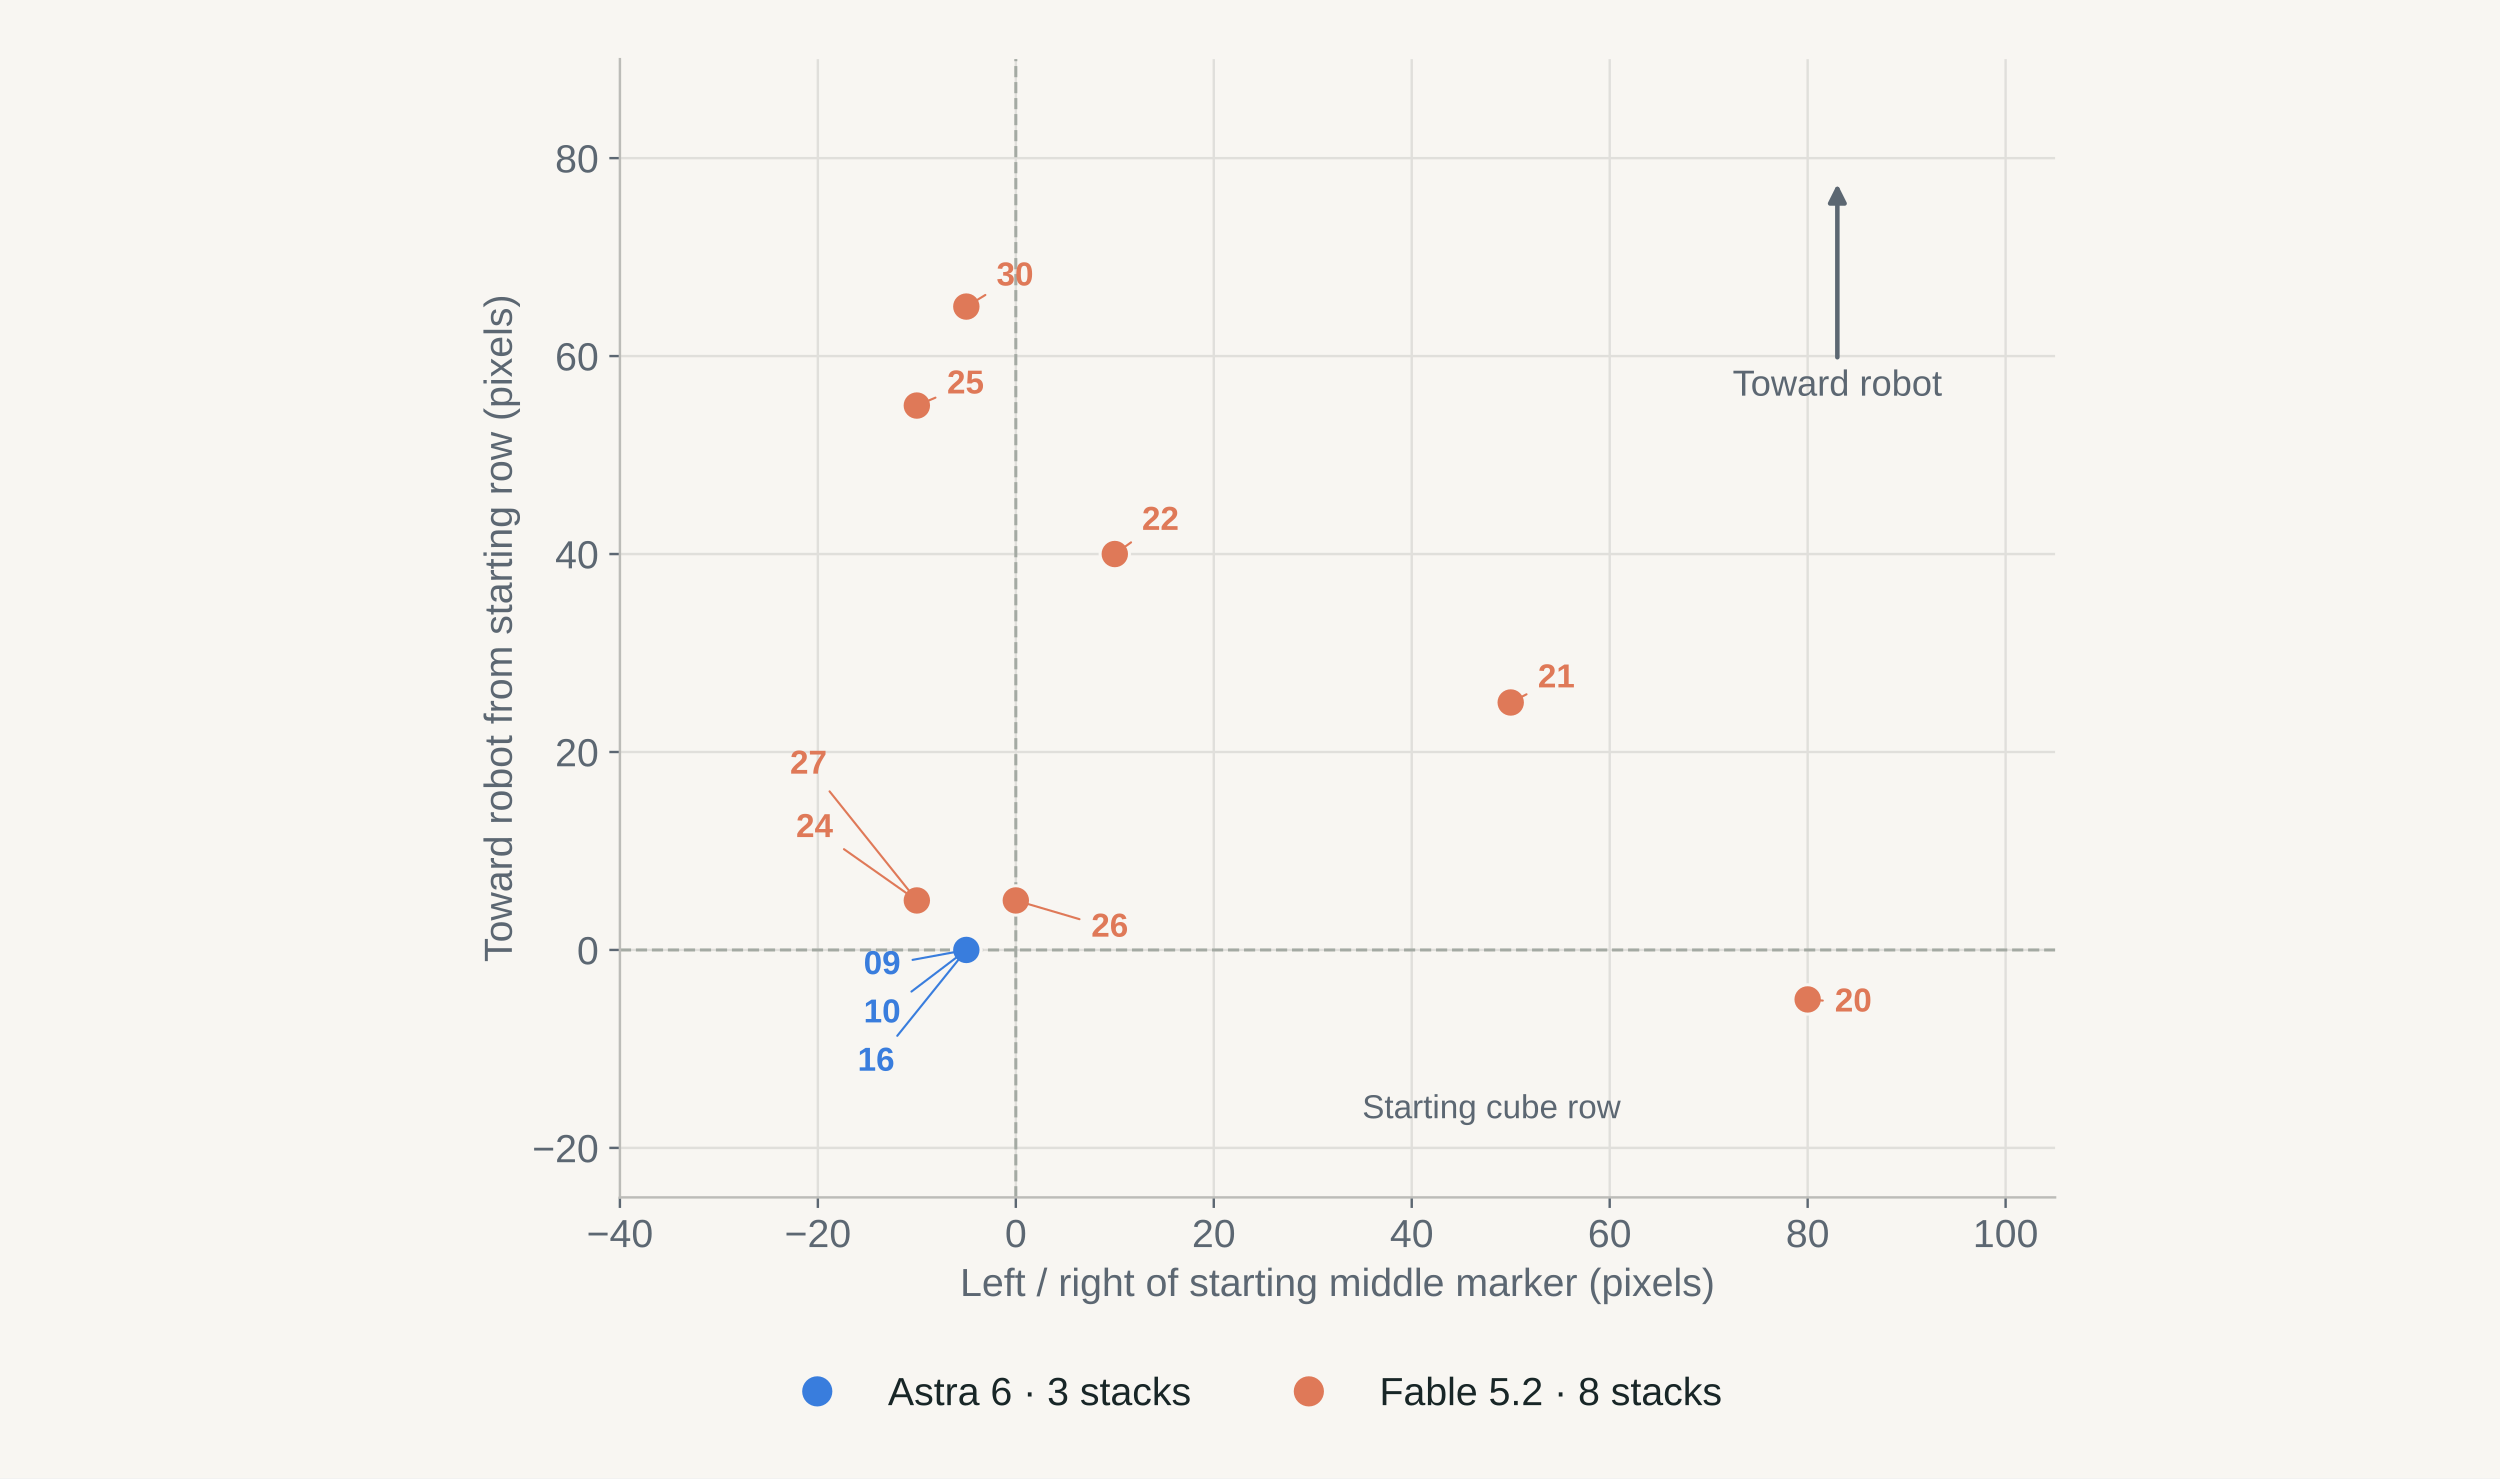
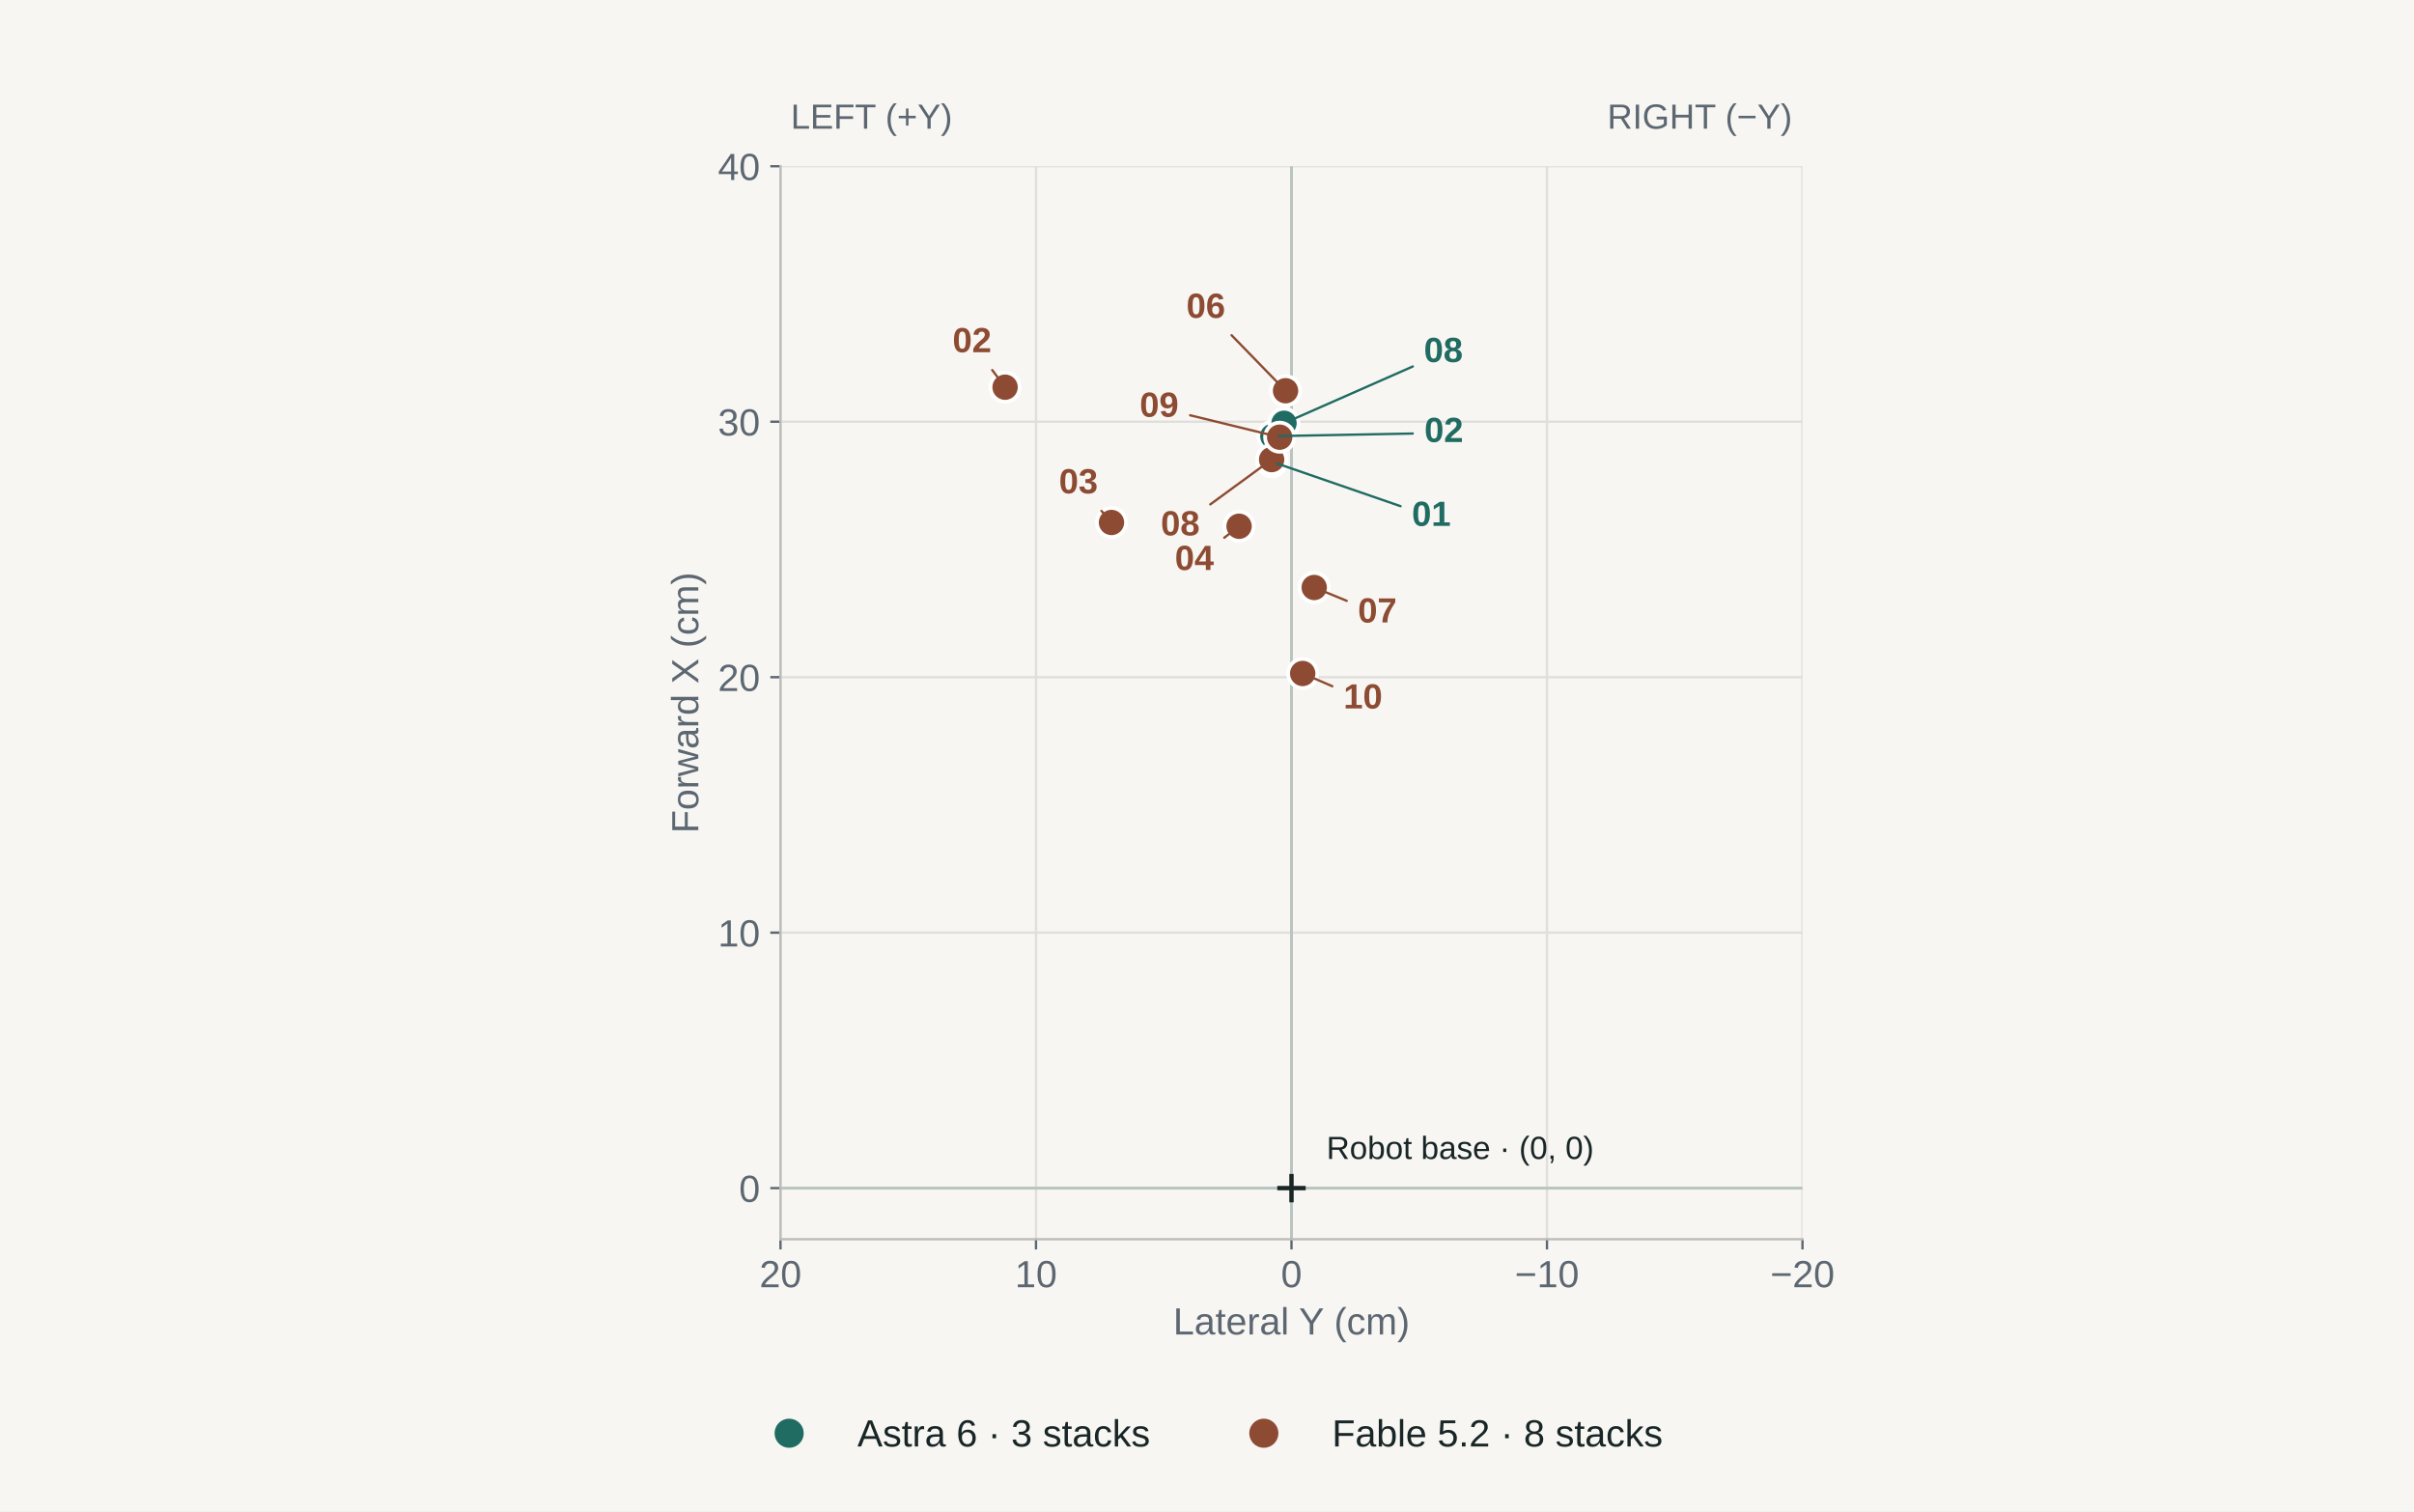
- <svg xmlns="http://www.w3.org/2000/svg" xmlns:xlink="http://www.w3.org/1999/xlink" width="828pt" height="489.6pt" viewBox="0 0 828 489.6" version="1.1">
+ <svg xmlns="http://www.w3.org/2000/svg" xmlns:xlink="http://www.w3.org/1999/xlink" width="828pt" height="518.4pt" viewBox="0 0 828 518.4" version="1.1">
  <defs>
    <style type="text/css">*{stroke-linejoin: round; stroke-linecap: butt}</style>
  </defs>
  <g id="figure_1">
    <g id="patch_1">
-       <path d="M 0 489.6  L 828 489.6  L 828 0  L 0 0  z " style="fill: #f8f6f2" />
+       <path d="M 0 518.4 L 828 518.4 L 828 0 L 0 0 z " style="fill: #f8f6f2" />
    </g>
    <g id="axes_1">
      <g id="patch_2">
-         <path d="M 205.311 396.576  L 680.649 396.576  L 680.649 19.584  L 205.311 19.584  z " style="fill: #f8f6f2" />
+         <path d="M 267.711 425.088 L 618.249 425.088 L 618.249 57.024 L 267.711 57.024 z " style="fill: #f8f6f2" />
      </g>
      <g id="matplotlib.axis_1">
        <g id="xtick_1">
          <g id="line2d_1">
-             <path d="M 205.311 396.576  L 205.311 19.584  " clip-path="url(#p6d9278610a)" style="fill: none; stroke: #e0dfdb; stroke-width: 0.8; stroke-linecap: square" />
+             <path d="M 618.249 425.088 L 618.249 57.024 " clip-path="url(#p82a85159d6)" style="fill: none; stroke: #e0dfdb; stroke-width: 0.8; stroke-linecap: square" />
          </g>
          <g id="line2d_2">
            <defs>
-               <path id="m17d3d835d7" d="M 0 0  L 0 3.5  " style="stroke: #5c6772; stroke-width: 0.8" />
+               <path id="m5cdffe7a7b" d="M 0 0 L 0 3.5 " style="stroke: #5c6772; stroke-width: 0.8" />
            </defs>
            <g>
-               <use xlink:href="#m17d3d835d7" x="205.311" y="396.576" style="fill: #5c6772; stroke: #5c6772; stroke-width: 0.8" />
+               <use xlink:href="#m5cdffe7a7b" x="618.249" y="425.088" style="fill: #5c6772; stroke: #5c6772; stroke-width: 0.8" />
            </g>
          </g>
          <g id="text_1">
-             <text style="font-size: 13px; font-family: 'Arial'; text-anchor: middle; fill: #5c6772" x="205.311" y="413.04" transform="rotate(-0 205.3111 413.0404)">−40</text>
+             <text style="font-size: 13px; font-family: 'Arial'; text-anchor: middle; fill: #5c6772" x="618.249" y="441.552" transform="rotate(-0 618.2486 441.5524)">−20</text>
          </g>
        </g>
        <g id="xtick_2">
          <g id="line2d_3">
-             <path d="M 270.875 396.576  L 270.875 19.584  " clip-path="url(#p6d9278610a)" style="fill: none; stroke: #e0dfdb; stroke-width: 0.8; stroke-linecap: square" />
+             <path d="M 530.614 425.088 L 530.614 57.024 " clip-path="url(#p82a85159d6)" style="fill: none; stroke: #e0dfdb; stroke-width: 0.8; stroke-linecap: square" />
          </g>
          <g id="line2d_4">
            <g>
-               <use xlink:href="#m17d3d835d7" x="270.875" y="396.576" style="fill: #5c6772; stroke: #5c6772; stroke-width: 0.8" />
+               <use xlink:href="#m5cdffe7a7b" x="530.614" y="425.088" style="fill: #5c6772; stroke: #5c6772; stroke-width: 0.8" />
            </g>
          </g>
          <g id="text_2">
-             <text style="font-size: 13px; font-family: 'Arial'; text-anchor: middle; fill: #5c6772" x="270.875" y="413.04" transform="rotate(-0 270.875 413.0404)">−20</text>
+             <text style="font-size: 13px; font-family: 'Arial'; text-anchor: middle; fill: #5c6772" x="530.614" y="441.552" transform="rotate(-0 530.6143 441.5524)">−10</text>
          </g>
        </g>
        <g id="xtick_3">
          <g id="line2d_5">
-             <path d="M 336.439 396.576  L 336.439 19.584  " clip-path="url(#p6d9278610a)" style="fill: none; stroke: #e0dfdb; stroke-width: 0.8; stroke-linecap: square" />
+             <path d="M 442.98 425.088 L 442.98 57.024 " clip-path="url(#p82a85159d6)" style="fill: none; stroke: #e0dfdb; stroke-width: 0.8; stroke-linecap: square" />
          </g>
          <g id="line2d_6">
            <g>
-               <use xlink:href="#m17d3d835d7" x="336.439" y="396.576" style="fill: #5c6772; stroke: #5c6772; stroke-width: 0.8" />
+               <use xlink:href="#m5cdffe7a7b" x="442.98" y="425.088" style="fill: #5c6772; stroke: #5c6772; stroke-width: 0.8" />
            </g>
          </g>
          <g id="text_3">
-             <text style="font-size: 13px; font-family: 'Arial'; text-anchor: middle; fill: #5c6772" x="336.439" y="413.04" transform="rotate(-0 336.4388 413.0404)">0</text>
+             <text style="font-size: 13px; font-family: 'Arial'; text-anchor: middle; fill: #5c6772" x="442.98" y="441.552" transform="rotate(-0 442.98 441.5524)">0</text>
          </g>
        </g>
        <g id="xtick_4">
          <g id="line2d_7">
-             <path d="M 402.003 396.576  L 402.003 19.584  " clip-path="url(#p6d9278610a)" style="fill: none; stroke: #e0dfdb; stroke-width: 0.8; stroke-linecap: square" />
+             <path d="M 355.346 425.088 L 355.346 57.024 " clip-path="url(#p82a85159d6)" style="fill: none; stroke: #e0dfdb; stroke-width: 0.8; stroke-linecap: square" />
          </g>
          <g id="line2d_8">
            <g>
-               <use xlink:href="#m17d3d835d7" x="402.003" y="396.576" style="fill: #5c6772; stroke: #5c6772; stroke-width: 0.8" />
+               <use xlink:href="#m5cdffe7a7b" x="355.346" y="425.088" style="fill: #5c6772; stroke: #5c6772; stroke-width: 0.8" />
            </g>
          </g>
          <g id="text_4">
-             <text style="font-size: 13px; font-family: 'Arial'; text-anchor: middle; fill: #5c6772" x="402.003" y="413.04" transform="rotate(-0 402.0026 413.0404)">20</text>
+             <text style="font-size: 13px; font-family: 'Arial'; text-anchor: middle; fill: #5c6772" x="355.346" y="441.552" transform="rotate(-0 355.3457 441.5524)">10</text>
          </g>
        </g>
        <g id="xtick_5">
          <g id="line2d_9">
-             <path d="M 467.566 396.576  L 467.566 19.584  " clip-path="url(#p6d9278610a)" style="fill: none; stroke: #e0dfdb; stroke-width: 0.8; stroke-linecap: square" />
+             <path d="M 267.711 425.088 L 267.711 57.024 " clip-path="url(#p82a85159d6)" style="fill: none; stroke: #e0dfdb; stroke-width: 0.8; stroke-linecap: square" />
          </g>
          <g id="line2d_10">
            <g>
-               <use xlink:href="#m17d3d835d7" x="467.566" y="396.576" style="fill: #5c6772; stroke: #5c6772; stroke-width: 0.8" />
+               <use xlink:href="#m5cdffe7a7b" x="267.711" y="425.088" style="fill: #5c6772; stroke: #5c6772; stroke-width: 0.8" />
            </g>
          </g>
          <g id="text_5">
-             <text style="font-size: 13px; font-family: 'Arial'; text-anchor: middle; fill: #5c6772" x="467.566" y="413.04" transform="rotate(-0 467.5664 413.0404)">40</text>
-           </g>
-         </g>
-         <g id="xtick_6">
-           <g id="line2d_11">
-             <path d="M 533.13 396.576  L 533.13 19.584  " clip-path="url(#p6d9278610a)" style="fill: none; stroke: #e0dfdb; stroke-width: 0.8; stroke-linecap: square" />
-           </g>
-           <g id="line2d_12">
-             <g>
-               <use xlink:href="#m17d3d835d7" x="533.13" y="396.576" style="fill: #5c6772; stroke: #5c6772; stroke-width: 0.8" />
-             </g>
-           </g>
-           <g id="text_6">
-             <text style="font-size: 13px; font-family: 'Arial'; text-anchor: middle; fill: #5c6772" x="533.13" y="413.04" transform="rotate(-0 533.1303 413.0404)">60</text>
-           </g>
-         </g>
-         <g id="xtick_7">
-           <g id="line2d_13">
-             <path d="M 598.694 396.576  L 598.694 19.584  " clip-path="url(#p6d9278610a)" style="fill: none; stroke: #e0dfdb; stroke-width: 0.8; stroke-linecap: square" />
-           </g>
-           <g id="line2d_14">
-             <g>
-               <use xlink:href="#m17d3d835d7" x="598.694" y="396.576" style="fill: #5c6772; stroke: #5c6772; stroke-width: 0.8" />
-             </g>
-           </g>
-           <g id="text_7">
-             <text style="font-size: 13px; font-family: 'Arial'; text-anchor: middle; fill: #5c6772" x="598.694" y="413.04" transform="rotate(-0 598.6941 413.0404)">80</text>
-           </g>
-         </g>
-         <g id="xtick_8">
-           <g id="line2d_15">
-             <path d="M 664.258 396.576  L 664.258 19.584  " clip-path="url(#p6d9278610a)" style="fill: none; stroke: #e0dfdb; stroke-width: 0.8; stroke-linecap: square" />
-           </g>
-           <g id="line2d_16">
-             <g>
-               <use xlink:href="#m17d3d835d7" x="664.258" y="396.576" style="fill: #5c6772; stroke: #5c6772; stroke-width: 0.8" />
-             </g>
-           </g>
-           <g id="text_8">
-             <text style="font-size: 13px; font-family: 'Arial'; text-anchor: middle; fill: #5c6772" x="664.258" y="413.04" transform="rotate(-0 664.2579 413.0404)">100</text>
-           </g>
-         </g>
-         <g id="text_9">
-           <text style="font-size: 13px; font-family: 'Arial'; text-anchor: middle; fill: #5c6772" x="442.98" y="429.241" transform="rotate(-0 442.98 429.2406)">Left / right of starting middle marker (pixels)</text>
+             <text style="font-size: 13px; font-family: 'Arial'; text-anchor: middle; fill: #5c6772" x="267.711" y="441.552" transform="rotate(-0 267.7114 441.5524)">20</text>
+           </g>
+         </g>
+         <g id="text_6">
+           <text style="font-size: 13px; font-family: 'Arial'; text-anchor: middle; fill: #5c6772" x="442.98" y="457.753" transform="rotate(-0 442.98 457.7526)">Lateral Y (cm)</text>
        </g>
      </g>
      <g id="matplotlib.axis_2">
        <g id="ytick_1">
+           <g id="line2d_11">
+             <path d="M 267.711 407.561 L 618.249 407.561 " clip-path="url(#p82a85159d6)" style="fill: none; stroke: #e0dfdb; stroke-width: 0.8; stroke-linecap: square" />
+           </g>
+           <g id="line2d_12">
+             <defs>
+               <path id="m3d0f7278be" d="M 0 0 L -3.5 0 " style="stroke: #5c6772; stroke-width: 0.8" />
+             </defs>
+             <g>
+               <use xlink:href="#m3d0f7278be" x="267.711" y="407.561" style="fill: #5c6772; stroke: #5c6772; stroke-width: 0.8" />
+             </g>
+           </g>
+           <g id="text_7">
+             <text style="font-size: 13px; font-family: 'Arial'; text-anchor: end; fill: #5c6772" x="260.711" y="412.293" transform="rotate(-0 260.7114 412.2933)">0</text>
+           </g>
+         </g>
+         <g id="ytick_2">
+           <g id="line2d_13">
+             <path d="M 267.711 319.927 L 618.249 319.927 " clip-path="url(#p82a85159d6)" style="fill: none; stroke: #e0dfdb; stroke-width: 0.8; stroke-linecap: square" />
+           </g>
+           <g id="line2d_14">
+             <g>
+               <use xlink:href="#m3d0f7278be" x="267.711" y="319.927" style="fill: #5c6772; stroke: #5c6772; stroke-width: 0.8" />
+             </g>
+           </g>
+           <g id="text_8">
+             <text style="font-size: 13px; font-family: 'Arial'; text-anchor: end; fill: #5c6772" x="260.711" y="324.659" transform="rotate(-0 260.7114 324.659)">10</text>
+           </g>
+         </g>
+         <g id="ytick_3">
+           <g id="line2d_15">
+             <path d="M 267.711 232.293 L 618.249 232.293 " clip-path="url(#p82a85159d6)" style="fill: none; stroke: #e0dfdb; stroke-width: 0.8; stroke-linecap: square" />
+           </g>
+           <g id="line2d_16">
+             <g>
+               <use xlink:href="#m3d0f7278be" x="267.711" y="232.293" style="fill: #5c6772; stroke: #5c6772; stroke-width: 0.8" />
+             </g>
+           </g>
+           <g id="text_9">
+             <text style="font-size: 13px; font-family: 'Arial'; text-anchor: end; fill: #5c6772" x="260.711" y="237.025" transform="rotate(-0 260.7114 237.0247)">20</text>
+           </g>
+         </g>
+         <g id="ytick_4">
          <g id="line2d_17">
-             <path d="M 205.311 380.185  L 680.649 380.185  " clip-path="url(#p6d9278610a)" style="fill: none; stroke: #e0dfdb; stroke-width: 0.8; stroke-linecap: square" />
+             <path d="M 267.711 144.658 L 618.249 144.658 " clip-path="url(#p82a85159d6)" style="fill: none; stroke: #e0dfdb; stroke-width: 0.8; stroke-linecap: square" />
          </g>
          <g id="line2d_18">
-             <defs>
-               <path id="mb4402f0af6" d="M 0 0  L -3.5 0  " style="stroke: #5c6772; stroke-width: 0.8" />
-             </defs>
-             <g>
-               <use xlink:href="#mb4402f0af6" x="205.311" y="380.185" style="fill: #5c6772; stroke: #5c6772; stroke-width: 0.8" />
+             <g>
+               <use xlink:href="#m3d0f7278be" x="267.711" y="144.658" style="fill: #5c6772; stroke: #5c6772; stroke-width: 0.8" />
            </g>
          </g>
          <g id="text_10">
-             <text style="font-size: 13px; font-family: 'Arial'; text-anchor: end; fill: #5c6772" x="198.311" y="384.917" transform="rotate(-0 198.3111 384.9172)">−20</text>
-           </g>
-         </g>
-         <g id="ytick_2">
+             <text style="font-size: 13px; font-family: 'Arial'; text-anchor: end; fill: #5c6772" x="260.711" y="149.39" transform="rotate(-0 260.7114 149.3905)">30</text>
+           </g>
+         </g>
+         <g id="ytick_5">
          <g id="line2d_19">
-             <path d="M 205.311 314.621  L 680.649 314.621  " clip-path="url(#p6d9278610a)" style="fill: none; stroke: #e0dfdb; stroke-width: 0.8; stroke-linecap: square" />
+             <path d="M 267.711 57.024 L 618.249 57.024 " clip-path="url(#p82a85159d6)" style="fill: none; stroke: #e0dfdb; stroke-width: 0.8; stroke-linecap: square" />
          </g>
          <g id="line2d_20">
            <g>
-               <use xlink:href="#mb4402f0af6" x="205.311" y="314.621" style="fill: #5c6772; stroke: #5c6772; stroke-width: 0.8" />
+               <use xlink:href="#m3d0f7278be" x="267.711" y="57.024" style="fill: #5c6772; stroke: #5c6772; stroke-width: 0.8" />
            </g>
          </g>
          <g id="text_11">
-             <text style="font-size: 13px; font-family: 'Arial'; text-anchor: end; fill: #5c6772" x="198.311" y="319.353" transform="rotate(-0 198.3111 319.3534)">0</text>
-           </g>
-         </g>
-         <g id="ytick_3">
-           <g id="line2d_21">
-             <path d="M 205.311 249.057  L 680.649 249.057  " clip-path="url(#p6d9278610a)" style="fill: none; stroke: #e0dfdb; stroke-width: 0.8; stroke-linecap: square" />
-           </g>
-           <g id="line2d_22">
-             <g>
-               <use xlink:href="#mb4402f0af6" x="205.311" y="249.057" style="fill: #5c6772; stroke: #5c6772; stroke-width: 0.8" />
-             </g>
-           </g>
-           <g id="text_12">
-             <text style="font-size: 13px; font-family: 'Arial'; text-anchor: end; fill: #5c6772" x="198.311" y="253.79" transform="rotate(-0 198.3111 253.7896)">20</text>
-           </g>
-         </g>
-         <g id="ytick_4">
-           <g id="line2d_23">
-             <path d="M 205.311 183.494  L 680.649 183.494  " clip-path="url(#p6d9278610a)" style="fill: none; stroke: #e0dfdb; stroke-width: 0.8; stroke-linecap: square" />
-           </g>
-           <g id="line2d_24">
-             <g>
-               <use xlink:href="#mb4402f0af6" x="205.311" y="183.494" style="fill: #5c6772; stroke: #5c6772; stroke-width: 0.8" />
-             </g>
-           </g>
-           <g id="text_13">
-             <text style="font-size: 13px; font-family: 'Arial'; text-anchor: end; fill: #5c6772" x="198.311" y="188.226" transform="rotate(-0 198.3111 188.2257)">40</text>
-           </g>
-         </g>
-         <g id="ytick_5">
-           <g id="line2d_25">
-             <path d="M 205.311 117.93  L 680.649 117.93  " clip-path="url(#p6d9278610a)" style="fill: none; stroke: #e0dfdb; stroke-width: 0.8; stroke-linecap: square" />
-           </g>
-           <g id="line2d_26">
-             <g>
-               <use xlink:href="#mb4402f0af6" x="205.311" y="117.93" style="fill: #5c6772; stroke: #5c6772; stroke-width: 0.8" />
-             </g>
-           </g>
-           <g id="text_14">
-             <text style="font-size: 13px; font-family: 'Arial'; text-anchor: end; fill: #5c6772" x="198.311" y="122.662" transform="rotate(-0 198.3111 122.6619)">60</text>
-           </g>
-         </g>
-         <g id="ytick_6">
-           <g id="line2d_27">
-             <path d="M 205.311 52.366  L 680.649 52.366  " clip-path="url(#p6d9278610a)" style="fill: none; stroke: #e0dfdb; stroke-width: 0.8; stroke-linecap: square" />
-           </g>
-           <g id="line2d_28">
-             <g>
-               <use xlink:href="#mb4402f0af6" x="205.311" y="52.366" style="fill: #5c6772; stroke: #5c6772; stroke-width: 0.8" />
-             </g>
-           </g>
-           <g id="text_15">
-             <text style="font-size: 13px; font-family: 'Arial'; text-anchor: end; fill: #5c6772" x="198.311" y="57.098" transform="rotate(-0 198.3111 57.09809)">80</text>
-           </g>
-         </g>
-         <g id="text_16">
-           <text style="font-size: 13px; font-family: 'Arial'; text-anchor: middle; fill: #5c6772" x="169.524" y="208.08" transform="rotate(-90 169.5238 208.08)">Toward robot from starting row (pixels)</text>
-         </g>
-       </g>
-       <g id="line2d_29">
-         <path d="M 205.311 314.621  L 680.649 314.621  " clip-path="url(#p6d9278610a)" style="fill: none; stroke-dasharray: 3.7,1.6; stroke-dashoffset: 0; stroke: #a4aaa3" />
-       </g>
-       <g id="line2d_30">
-         <path d="M 336.439 396.576  L 336.439 19.584  " clip-path="url(#p6d9278610a)" style="fill: none; stroke-dasharray: 3.7,1.6; stroke-dashoffset: 0; stroke: #a4aaa3" />
+             <text style="font-size: 13px; font-family: 'Arial'; text-anchor: end; fill: #5c6772" x="260.711" y="61.756" transform="rotate(-0 260.7114 61.75618)">40</text>
+           </g>
+         </g>
+         <g id="text_12">
+           <text style="font-size: 13px; font-family: 'Arial'; text-anchor: middle; fill: #5c6772" x="239.517" y="241.056" transform="rotate(-90 239.5169 241.056)">Forward X (cm)</text>
+         </g>
+       </g>
+       <g id="line2d_21">
+         <path d="M 267.711 407.561 L 618.249 407.561 " clip-path="url(#p82a85159d6)" style="fill: none; stroke: #b9c5c1; stroke-linecap: square" />
+       </g>
+       <g id="line2d_22">
+         <path d="M 442.98 425.088 L 442.98 57.024 " clip-path="url(#p82a85159d6)" style="fill: none; stroke: #b9c5c1; stroke-linecap: square" />
      </g>
      <g id="patch_3">
-         <path d="M 205.311 396.576  L 205.311 19.584  " style="fill: none; stroke: #bcbcb8; stroke-width: 0.8; stroke-linejoin: miter; stroke-linecap: square" />
+         <path d="M 267.711 425.088 L 267.711 57.024 " style="fill: none; stroke: #bcbcb8; stroke-width: 0.8; stroke-linejoin: miter; stroke-linecap: square" />
      </g>
      <g id="patch_4">
-         <path d="M 205.311 396.576  L 680.649 396.576  " style="fill: none; stroke: #bcbcb8; stroke-width: 0.8; stroke-linejoin: miter; stroke-linecap: square" />
+         <path d="M 267.711 425.088 L 618.249 425.088 " style="fill: none; stroke: #bcbcb8; stroke-width: 0.8; stroke-linejoin: miter; stroke-linecap: square" />
+       </g>
+       <g id="text_13">
+         <text style="font-size: 11px; font-family: 'Arial'; text-anchor: start; fill: #182627" x="454.98" y="397.561" transform="rotate(-0 454.98 397.5611)">Robot base · (0, 0)</text>
+       </g>
+       <g id="text_14">
+         <text style="font-size: 12px; font-family: 'Arial'; text-anchor: start; fill: #5c6772" x="271.217" y="44.142" transform="rotate(-0 271.2168 44.14176)">LEFT (+Y)</text>
+       </g>
+       <g id="text_15">
+         <text style="font-size: 12px; font-family: 'Arial'; text-anchor: end; fill: #5c6772" x="614.743" y="44.142" transform="rotate(-0 614.7432 44.14176)">RIGHT (−Y)</text>
+       </g>
+       <g id="PathCollection_1">
+         <defs>
+           <path id="m9c6f5c3360" d="M 0 5 C 1.326 5 2.598 4.473 3.536 3.536 C 4.473 2.598 5 1.326 5 0 C 5 -1.326 4.473 -2.598 3.536 -3.536 C 2.598 -4.473 1.326 -5 0 -5 C -1.326 -5 -2.598 -4.473 -3.536 -3.536 C -4.473 -2.598 -5 -1.326 -5 0 C -5 1.326 -4.473 2.598 -3.536 3.536 C -2.598 4.473 -1.326 5 0 5 z " style="stroke: #ffffff; stroke-width: 1.3" />
+         </defs>
+         <g clip-path="url(#p82a85159d6)">
+           <use xlink:href="#m9c6f5c3360" x="436.276" y="158.391" style="fill: #206b62; stroke: #ffffff; stroke-width: 1.3" />
+         </g>
+       </g>
+       <g id="PathCollection_2">
+         <g clip-path="url(#p82a85159d6)">
+           <use xlink:href="#m9c6f5c3360" x="436.574" y="149.618" style="fill: #206b62; stroke: #ffffff; stroke-width: 1.3" />
+         </g>
+       </g>
+       <g id="PathCollection_3">
+         <g clip-path="url(#p82a85159d6)">
+           <use xlink:href="#m9c6f5c3360" x="440.412" y="145.184" style="fill: #206b62; stroke: #ffffff; stroke-width: 1.3" />
+         </g>
+       </g>
+       <g id="PathCollection_4">
+         <defs>
+           <path id="m6a0aff6db7" d="M 0 5 C 1.326 5 2.598 4.473 3.536 3.536 C 4.473 2.598 5 1.326 5 0 C 5 -1.326 4.473 -2.598 3.536 -3.536 C 2.598 -4.473 1.326 -5 0 -5 C -1.326 -5 -2.598 -4.473 -3.536 -3.536 C -4.473 -2.598 -5 -1.326 -5 0 C -5 1.326 -4.473 2.598 -3.536 3.536 C -2.598 4.473 -1.326 5 0 5 z " style="stroke: #ffffff; stroke-width: 1.3" />
+         </defs>
+         <g clip-path="url(#p82a85159d6)">
+           <use xlink:href="#m6a0aff6db7" x="344.742" y="132.819" style="fill: #8c4b32; stroke: #ffffff; stroke-width: 1.3" />
+         </g>
+       </g>
+       <g id="PathCollection_5">
+         <g clip-path="url(#p82a85159d6)">
+           <use xlink:href="#m6a0aff6db7" x="381.233" y="179.221" style="fill: #8c4b32; stroke: #ffffff; stroke-width: 1.3" />
+         </g>
+       </g>
+       <g id="PathCollection_6">
+         <g clip-path="url(#p82a85159d6)">
+           <use xlink:href="#m6a0aff6db7" x="424.997" y="180.518" style="fill: #8c4b32; stroke: #ffffff; stroke-width: 1.3" />
+         </g>
+       </g>
+       <g id="PathCollection_7">
+         <g clip-path="url(#p82a85159d6)">
+           <use xlink:href="#m6a0aff6db7" x="440.938" y="134.028" style="fill: #8c4b32; stroke: #ffffff; stroke-width: 1.3" />
+         </g>
+       </g>
+       <g id="PathCollection_8">
+         <g clip-path="url(#p82a85159d6)">
+           <use xlink:href="#m6a0aff6db7" x="450.771" y="201.524" style="fill: #8c4b32; stroke: #ffffff; stroke-width: 1.3" />
+         </g>
+       </g>
+       <g id="PathCollection_9">
+         <g clip-path="url(#p82a85159d6)">
+           <use xlink:href="#m6a0aff6db7" x="436.162" y="157.646" style="fill: #8c4b32; stroke: #ffffff; stroke-width: 1.3" />
+         </g>
+       </g>
+       <g id="PathCollection_10">
+         <g clip-path="url(#p82a85159d6)">
+           <use xlink:href="#m6a0aff6db7" x="438.923" y="149.96" style="fill: #8c4b32; stroke: #ffffff; stroke-width: 1.3" />
+         </g>
+       </g>
+       <g id="PathCollection_11">
+         <g clip-path="url(#p82a85159d6)">
+           <use xlink:href="#m6a0aff6db7" x="446.818" y="231.022" style="fill: #8c4b32; stroke: #ffffff; stroke-width: 1.3" />
+         </g>
      </g>
      <g id="patch_5">
-         <path d="M 608.529 118.312  Q 608.529 89.616 608.529 62.597  " style="fill: none; stroke: #5c6772; stroke-width: 1.5; stroke-linecap: round" />
-         <path d="M 606.129 67.397  L 608.529 62.597  L 610.929 67.397  z " style="fill: #5c6772; stroke: #5c6772; stroke-width: 1.5; stroke-linecap: round" />
+         <path d="M 480.387 173.635 Q 459.278 166.34 438.169 159.045 " style="fill: none; stroke: #206b62; stroke-width: 0.8; stroke-linecap: round" />
+       </g>
+       <g id="text_16">
+         <text style="font-weight: 700; font-size: 12px; font-family: 'Arial'; text-anchor: start; fill: #206b62" x="484.276" y="180.391" transform="rotate(-0 484.276 180.3906)">01</text>
+       </g>
+       <g id="patch_6">
+         <path d="M 484.578 148.714 Q 461.577 149.147 438.575 149.581 " style="fill: none; stroke: #206b62; stroke-width: 0.8; stroke-linecap: round" />
      </g>
      <g id="text_17">
-         <text style="font-size: 12px; font-family: 'Arial'; text-anchor: middle; fill: #5c6772" x="608.529" y="131.043" transform="rotate(-0 608.5287 131.0425)">Toward robot</text>
+         <text style="font-weight: 700; font-size: 12px; font-family: 'Arial'; text-anchor: start; fill: #206b62" x="488.574" y="151.618" transform="rotate(-0 488.5739 151.6184)">02</text>
+       </g>
+       <g id="patch_7">
+         <path d="M 484.585 125.708 Q 463.414 135.043 442.243 144.377 " style="fill: none; stroke: #206b62; stroke-width: 0.8; stroke-linecap: round" />
      </g>
      <g id="text_18">
-         <text style="font-size: 11px; font-family: 'Arial'; text-anchor: start; fill: #5c6772" x="451.175" y="370.35" transform="rotate(-0 451.1755 370.3505)">Starting cube row</text>
-       </g>
-       <g id="PathCollection_1">
-         <defs>
-           <path id="m921badb216" d="M 0 4.873  C 1.292 4.873 2.532 4.36 3.446 3.446  C 4.36 2.532 4.873 1.292 4.873 0  C 4.873 -1.292 4.36 -2.532 3.446 -3.446  C 2.532 -4.36 1.292 -4.873 0 -4.873  C -1.292 -4.873 -2.532 -4.36 -3.446 -3.446  C -4.36 -2.532 -4.873 -1.292 -4.873 0  C -4.873 1.292 -4.36 2.532 -3.446 3.446  C -2.532 4.36 -1.292 4.873 0 4.873  z " style="stroke: #f8f6f2" />
-         </defs>
-         <g clip-path="url(#p6d9278610a)">
-           <use xlink:href="#m921badb216" x="320.048" y="314.621" style="fill: #397ddd; stroke: #f8f6f2" />
-         </g>
-       </g>
-       <g id="PathCollection_2">
-         <g clip-path="url(#p6d9278610a)">
-           <use xlink:href="#m921badb216" x="320.048" y="314.621" style="fill: #397ddd; stroke: #f8f6f2" />
-         </g>
-       </g>
-       <g id="PathCollection_3">
-         <g clip-path="url(#p6d9278610a)">
-           <use xlink:href="#m921badb216" x="320.048" y="314.621" style="fill: #397ddd; stroke: #f8f6f2" />
-         </g>
-       </g>
-       <g id="PathCollection_4">
-         <defs>
-           <path id="mb4e7613f4e" d="M 0 4.873  C 1.292 4.873 2.532 4.36 3.446 3.446  C 4.36 2.532 4.873 1.292 4.873 0  C 4.873 -1.292 4.36 -2.532 3.446 -3.446  C 2.532 -4.36 1.292 -4.873 0 -4.873  C -1.292 -4.873 -2.532 -4.36 -3.446 -3.446  C -4.36 -2.532 -4.873 -1.292 -4.873 0  C -4.873 1.292 -4.36 2.532 -3.446 3.446  C -2.532 4.36 -1.292 4.873 0 4.873  z " style="stroke: #f8f6f2" />
-         </defs>
-         <g clip-path="url(#p6d9278610a)">
-           <use xlink:href="#mb4e7613f4e" x="598.694" y="331.012" style="fill: #df7958; stroke: #f8f6f2" />
-         </g>
-       </g>
-       <g id="PathCollection_5">
-         <g clip-path="url(#p6d9278610a)">
-           <use xlink:href="#mb4e7613f4e" x="500.348" y="232.666" style="fill: #df7958; stroke: #f8f6f2" />
-         </g>
-       </g>
-       <g id="PathCollection_6">
-         <g clip-path="url(#p6d9278610a)">
-           <use xlink:href="#mb4e7613f4e" x="369.221" y="183.494" style="fill: #df7958; stroke: #f8f6f2" />
-         </g>
-       </g>
-       <g id="PathCollection_7">
-         <g clip-path="url(#p6d9278610a)">
-           <use xlink:href="#mb4e7613f4e" x="303.657" y="298.23" style="fill: #df7958; stroke: #f8f6f2" />
-         </g>
-       </g>
-       <g id="PathCollection_8">
-         <g clip-path="url(#p6d9278610a)">
-           <use xlink:href="#mb4e7613f4e" x="303.657" y="134.321" style="fill: #df7958; stroke: #f8f6f2" />
-         </g>
-       </g>
-       <g id="PathCollection_9">
-         <g clip-path="url(#p6d9278610a)">
-           <use xlink:href="#mb4e7613f4e" x="336.439" y="298.23" style="fill: #df7958; stroke: #f8f6f2" />
-         </g>
-       </g>
-       <g id="PathCollection_10">
-         <g clip-path="url(#p6d9278610a)">
-           <use xlink:href="#mb4e7613f4e" x="303.657" y="298.23" style="fill: #df7958; stroke: #f8f6f2" />
-         </g>
-       </g>
-       <g id="PathCollection_11">
-         <g clip-path="url(#p6d9278610a)">
-           <use xlink:href="#mb4e7613f4e" x="320.048" y="101.539" style="fill: #df7958; stroke: #f8f6f2" />
-         </g>
-       </g>
-       <g id="patch_6">
-         <path d="M 302.247 317.911  Q 310.163 316.448 318.079 314.985  " style="fill: none; stroke: #397ddd; stroke-width: 0.7; stroke-linecap: round" />
+         <text style="font-weight: 700; font-size: 12px; font-family: 'Arial'; text-anchor: start; fill: #206b62" x="488.412" y="124.184" transform="rotate(-0 488.4123 124.1841)">08</text>
+       </g>
+       <g id="patch_8">
+         <path d="M 340.338 126.946 Q 341.941 129.084 343.544 131.222 " style="fill: none; stroke: #8c4b32; stroke-width: 0.8; stroke-linecap: round" />
      </g>
      <g id="text_19">
-         <text style="font-weight: 700; font-size: 11px; font-family: 'Arial'; text-anchor: start; fill: #397ddd" x="286.048" y="322.621" transform="rotate(-0 286.0478 322.6212)">09</text>
-       </g>
-       <g id="patch_7">
-         <path d="M 301.877 328.406  Q 310.165 322.119 318.453 315.831  " style="fill: none; stroke: #397ddd; stroke-width: 0.7; stroke-linecap: round" />
+         <text style="font-weight: 700; font-size: 12px; font-family: 'Arial'; text-anchor: start; fill: #8c4b32" x="326.742" y="120.819" transform="rotate(-0 326.742 120.8189)">02</text>
+       </g>
+       <g id="patch_9">
+         <path d="M 377.811 175.262 Q 378.868 176.485 379.925 177.708 " style="fill: none; stroke: #8c4b32; stroke-width: 0.8; stroke-linecap: round" />
      </g>
      <g id="text_20">
-         <text style="font-weight: 700; font-size: 11px; font-family: 'Arial'; text-anchor: start; fill: #397ddd" x="286.048" y="338.621" transform="rotate(-0 286.0478 338.6212)">10</text>
-       </g>
-       <g id="patch_8">
-         <path d="M 297.178 343.055  Q 307.986 329.617 318.794 316.18  " style="fill: none; stroke: #397ddd; stroke-width: 0.7; stroke-linecap: round" />
+         <text style="font-weight: 700; font-size: 12px; font-family: 'Arial'; text-anchor: start; fill: #8c4b32" x="363.233" y="169.221" transform="rotate(-0 363.2329 169.2212)">03</text>
+       </g>
+       <g id="patch_10">
+         <path d="M 419.924 184.456 Q 421.671 183.099 423.419 181.743 " style="fill: none; stroke: #8c4b32; stroke-width: 0.8; stroke-linecap: round" />
      </g>
      <g id="text_21">
-         <text style="font-weight: 700; font-size: 11px; font-family: 'Arial'; text-anchor: start; fill: #397ddd" x="284.048" y="354.621" transform="rotate(-0 284.0478 354.6212)">16</text>
-       </g>
-       <g id="patch_9">
-         <path d="M 603.702 331.394  Q 602.193 331.279 600.685 331.164  " style="fill: none; stroke: #df7958; stroke-width: 0.7; stroke-linecap: round" />
+         <text style="font-weight: 700; font-size: 12px; font-family: 'Arial'; text-anchor: start; fill: #8c4b32" x="402.997" y="195.518" transform="rotate(-0 402.9974 195.5182)">04</text>
+       </g>
+       <g id="patch_11">
+         <path d="M 422.426 114.988 Q 430.985 123.791 439.544 132.594 " style="fill: none; stroke: #8c4b32; stroke-width: 0.8; stroke-linecap: round" />
      </g>
      <g id="text_22">
-         <text style="font-weight: 700; font-size: 11px; font-family: 'Arial'; text-anchor: start; fill: #df7958" x="607.694" y="335.012" transform="rotate(-0 607.6941 335.0122)">20</text>
-       </g>
-       <g id="patch_10">
-         <path d="M 505.575 229.953  Q 503.849 230.85 502.122 231.746  " style="fill: none; stroke: #df7958; stroke-width: 0.7; stroke-linecap: round" />
+         <text style="font-weight: 700; font-size: 12px; font-family: 'Arial'; text-anchor: start; fill: #8c4b32" x="406.938" y="109.028" transform="rotate(-0 406.9381 109.0282)">06</text>
+       </g>
+       <g id="patch_12">
+         <path d="M 461.919 206.099 Q 457.269 204.191 452.619 202.283 " style="fill: none; stroke: #8c4b32; stroke-width: 0.8; stroke-linecap: round" />
      </g>
      <g id="text_23">
-         <text style="font-weight: 700; font-size: 11px; font-family: 'Arial'; text-anchor: start; fill: #df7958" x="509.348" y="227.666" transform="rotate(-0 509.3483 227.6664)">21</text>
-       </g>
-       <g id="patch_11">
-         <path d="M 374.598 179.635  Q 372.722 180.981 370.846 182.327  " style="fill: none; stroke: #df7958; stroke-width: 0.7; stroke-linecap: round" />
+         <text style="font-weight: 700; font-size: 12px; font-family: 'Arial'; text-anchor: start; fill: #8c4b32" x="465.771" y="213.524" transform="rotate(-0 465.7707 213.5242)">07</text>
+       </g>
+       <g id="patch_13">
+         <path d="M 415.129 173.017 Q 424.838 165.921 434.547 158.826 " style="fill: none; stroke: #8c4b32; stroke-width: 0.8; stroke-linecap: round" />
      </g>
      <g id="text_24">
-         <text style="font-weight: 700; font-size: 11px; font-family: 'Arial'; text-anchor: start; fill: #df7958" x="378.221" y="175.494" transform="rotate(-0 378.2207 175.4936)">22</text>
-       </g>
-       <g id="patch_12">
-         <path d="M 279.53 281.25  Q 290.776 289.165 302.022 297.08  " style="fill: none; stroke: #df7958; stroke-width: 0.7; stroke-linecap: round" />
+         <text style="font-weight: 700; font-size: 12px; font-family: 'Arial'; text-anchor: start; fill: #8c4b32" x="398.162" y="183.646" transform="rotate(-0 398.1621 183.6457)">08</text>
+       </g>
+       <g id="patch_14">
+         <path d="M 408.211 142.45 Q 422.594 145.967 436.977 149.484 " style="fill: none; stroke: #8c4b32; stroke-width: 0.8; stroke-linecap: round" />
      </g>
      <g id="text_25">
-         <text style="font-weight: 700; font-size: 11px; font-family: 'Arial'; text-anchor: start; fill: #df7958" x="263.657" y="277.23" transform="rotate(-0 263.6569 277.2303)">24</text>
-       </g>
-       <g id="patch_13">
-         <path d="M 309.817 131.704  Q 307.659 132.621 305.501 133.537  " style="fill: none; stroke: #df7958; stroke-width: 0.7; stroke-linecap: round" />
+         <text style="font-weight: 700; font-size: 12px; font-family: 'Arial'; text-anchor: start; fill: #8c4b32" x="390.923" y="142.96" transform="rotate(-0 390.9225 142.9602)">09</text>
+       </g>
+       <g id="patch_15">
+         <path d="M 456.981 235.394 Q 452.819 233.604 448.657 231.813 " style="fill: none; stroke: #8c4b32; stroke-width: 0.8; stroke-linecap: round" />
      </g>
      <g id="text_26">
-         <text style="font-weight: 700; font-size: 11px; font-family: 'Arial'; text-anchor: start; fill: #df7958" x="313.657" y="130.321" transform="rotate(-0 313.6569 130.3207)">25</text>
-       </g>
-       <g id="patch_14">
-         <path d="M 357.521 304.432  Q 347.938 301.613 338.356 298.794  " style="fill: none; stroke: #df7958; stroke-width: 0.7; stroke-linecap: round" />
-       </g>
-       <g id="text_27">
-         <text style="font-weight: 700; font-size: 11px; font-family: 'Arial'; text-anchor: start; fill: #df7958" x="361.439" y="310.23" transform="rotate(-0 361.4388 310.2303)">26</text>
-       </g>
-       <g id="patch_15">
-         <path d="M 274.755 262.109  Q 288.581 279.388 302.406 296.667  " style="fill: none; stroke: #df7958; stroke-width: 0.7; stroke-linecap: round" />
-       </g>
-       <g id="text_28">
-         <text style="font-weight: 700; font-size: 11px; font-family: 'Arial'; text-anchor: start; fill: #df7958" x="261.657" y="256.23" transform="rotate(-0 261.6569 256.2303)">27</text>
-       </g>
-       <g id="patch_16">
-         <path d="M 326.34 97.694  Q 324.047 99.096 321.753 100.497  " style="fill: none; stroke: #df7958; stroke-width: 0.7; stroke-linecap: round" />
-       </g>
-       <g id="text_29">
-         <text style="font-weight: 700; font-size: 11px; font-family: 'Arial'; text-anchor: start; fill: #df7958" x="330.048" y="94.539" transform="rotate(-0 330.0478 94.53878)">30</text>
+         <text style="font-weight: 700; font-size: 12px; font-family: 'Arial'; text-anchor: start; fill: #8c4b32" x="460.818" y="243.022" transform="rotate(-0 460.8184 243.0219)">10</text>
+       </g>
+       <g id="PathCollection_12">
+         <defs>
+           <path id="md75a3b99ac" d="M -4.873 0 L 4.873 0 M 0 4.873 L 0 -4.873 " style="stroke: #182627; stroke-width: 1.5" />
+         </defs>
+         <g clip-path="url(#p82a85159d6)">
+           <use xlink:href="#md75a3b99ac" x="442.98" y="407.561" style="fill: #182627; stroke: #182627; stroke-width: 1.5" />
+         </g>
      </g>
    </g>
    <g id="legend_1">
-       <g id="line2d_31">
-         <defs>
-           <path id="mc56113a9b8" d="M 0 4.5  C 1.193 4.5 2.338 4.026 3.182 3.182  C 4.026 2.338 4.5 1.193 4.5 0  C 4.5 -1.193 4.026 -2.338 3.182 -3.182  C 2.338 -4.026 1.193 -4.5 0 -4.5  C -1.193 -4.5 -2.338 -4.026 -3.182 -3.182  C -4.026 -2.338 -4.5 -1.193 -4.5 0  C -4.5 1.193 -4.026 2.338 -3.182 3.182  C -2.338 4.026 -1.193 4.5 0 4.5  z " style="stroke: #397ddd" />
+       <g id="line2d_23">
+         <defs>
+           <path id="md55489f858" d="M 0 4.5 C 1.193 4.5 2.338 4.026 3.182 3.182 C 4.026 2.338 4.5 1.193 4.5 0 C 4.5 -1.193 4.026 -2.338 3.182 -3.182 C 2.338 -4.026 1.193 -4.5 0 -4.5 C -1.193 -4.5 -2.338 -4.026 -3.182 -3.182 C -4.026 -2.338 -4.5 -1.193 -4.5 0 C -4.5 1.193 -4.026 2.338 -3.182 3.182 C -2.338 4.026 -1.193 4.5 0 4.5 z " style="stroke: #206b62" />
        </defs>
        <g>
-           <use xlink:href="#mc56113a9b8" x="270.677" y="460.822" style="fill: #397ddd; stroke: #397ddd" />
-         </g>
-       </g>
-       <g id="text_30">
-         <text style="font-size: 13px; font-family: 'Arial'; text-anchor: start; fill: #182627" x="294.077" y="465.372" transform="rotate(-0 294.077 465.3722)">Astra 6 · 3 stacks</text>
-       </g>
-       <g id="line2d_32">
-         <defs>
-           <path id="m536a3beb53" d="M 0 4.5  C 1.193 4.5 2.338 4.026 3.182 3.182  C 4.026 2.338 4.5 1.193 4.5 0  C 4.5 -1.193 4.026 -2.338 3.182 -3.182  C 2.338 -4.026 1.193 -4.5 0 -4.5  C -1.193 -4.5 -2.338 -4.026 -3.182 -3.182  C -4.026 -2.338 -4.5 -1.193 -4.5 0  C -4.5 1.193 -4.026 2.338 -3.182 3.182  C -2.338 4.026 -1.193 4.5 0 4.5  z " style="stroke: #df7958" />
+           <use xlink:href="#md55489f858" x="270.677" y="491.638" style="fill: #206b62; stroke: #206b62" />
+         </g>
+       </g>
+       <g id="text_27">
+         <text style="font-size: 13px; font-family: 'Arial'; text-anchor: start; fill: #182627" x="294.077" y="496.188" transform="rotate(-0 294.077 496.1882)">Astra 6 · 3 stacks</text>
+       </g>
+       <g id="line2d_24">
+         <defs>
+           <path id="m93fcc8ec9b" d="M 0 4.5 C 1.193 4.5 2.338 4.026 3.182 3.182 C 4.026 2.338 4.5 1.193 4.5 0 C 4.5 -1.193 4.026 -2.338 3.182 -3.182 C 2.338 -4.026 1.193 -4.5 0 -4.5 C -1.193 -4.5 -2.338 -4.026 -3.182 -3.182 C -4.026 -2.338 -4.5 -1.193 -4.5 0 C -4.5 1.193 -4.026 2.338 -3.182 3.182 C -2.338 4.026 -1.193 4.5 0 4.5 z " style="stroke: #8c4b32" />
        </defs>
        <g>
-           <use xlink:href="#m536a3beb53" x="433.492" y="460.822" style="fill: #df7958; stroke: #df7958" />
-         </g>
-       </g>
-       <g id="text_31">
-         <text style="font-size: 13px; font-family: 'Arial'; text-anchor: start; fill: #182627" x="456.892" y="465.372" transform="rotate(-0 456.8919 465.3722)">Fable 5.2 · 8 stacks</text>
+           <use xlink:href="#m93fcc8ec9b" x="433.492" y="491.638" style="fill: #8c4b32; stroke: #8c4b32" />
+         </g>
+       </g>
+       <g id="text_28">
+         <text style="font-size: 13px; font-family: 'Arial'; text-anchor: start; fill: #182627" x="456.892" y="496.188" transform="rotate(-0 456.8919 496.1882)">Fable 5.2 · 8 stacks</text>
      </g>
    </g>
  </g>
  <defs>
-     <clipPath id="p6d9278610a">
-       <rect x="205.311" y="19.584" width="475.338" height="376.992" />
+     <clipPath id="p82a85159d6">
+       <rect x="267.711" y="57.024" width="350.537" height="368.064" />
    </clipPath>
  </defs>
</svg>
